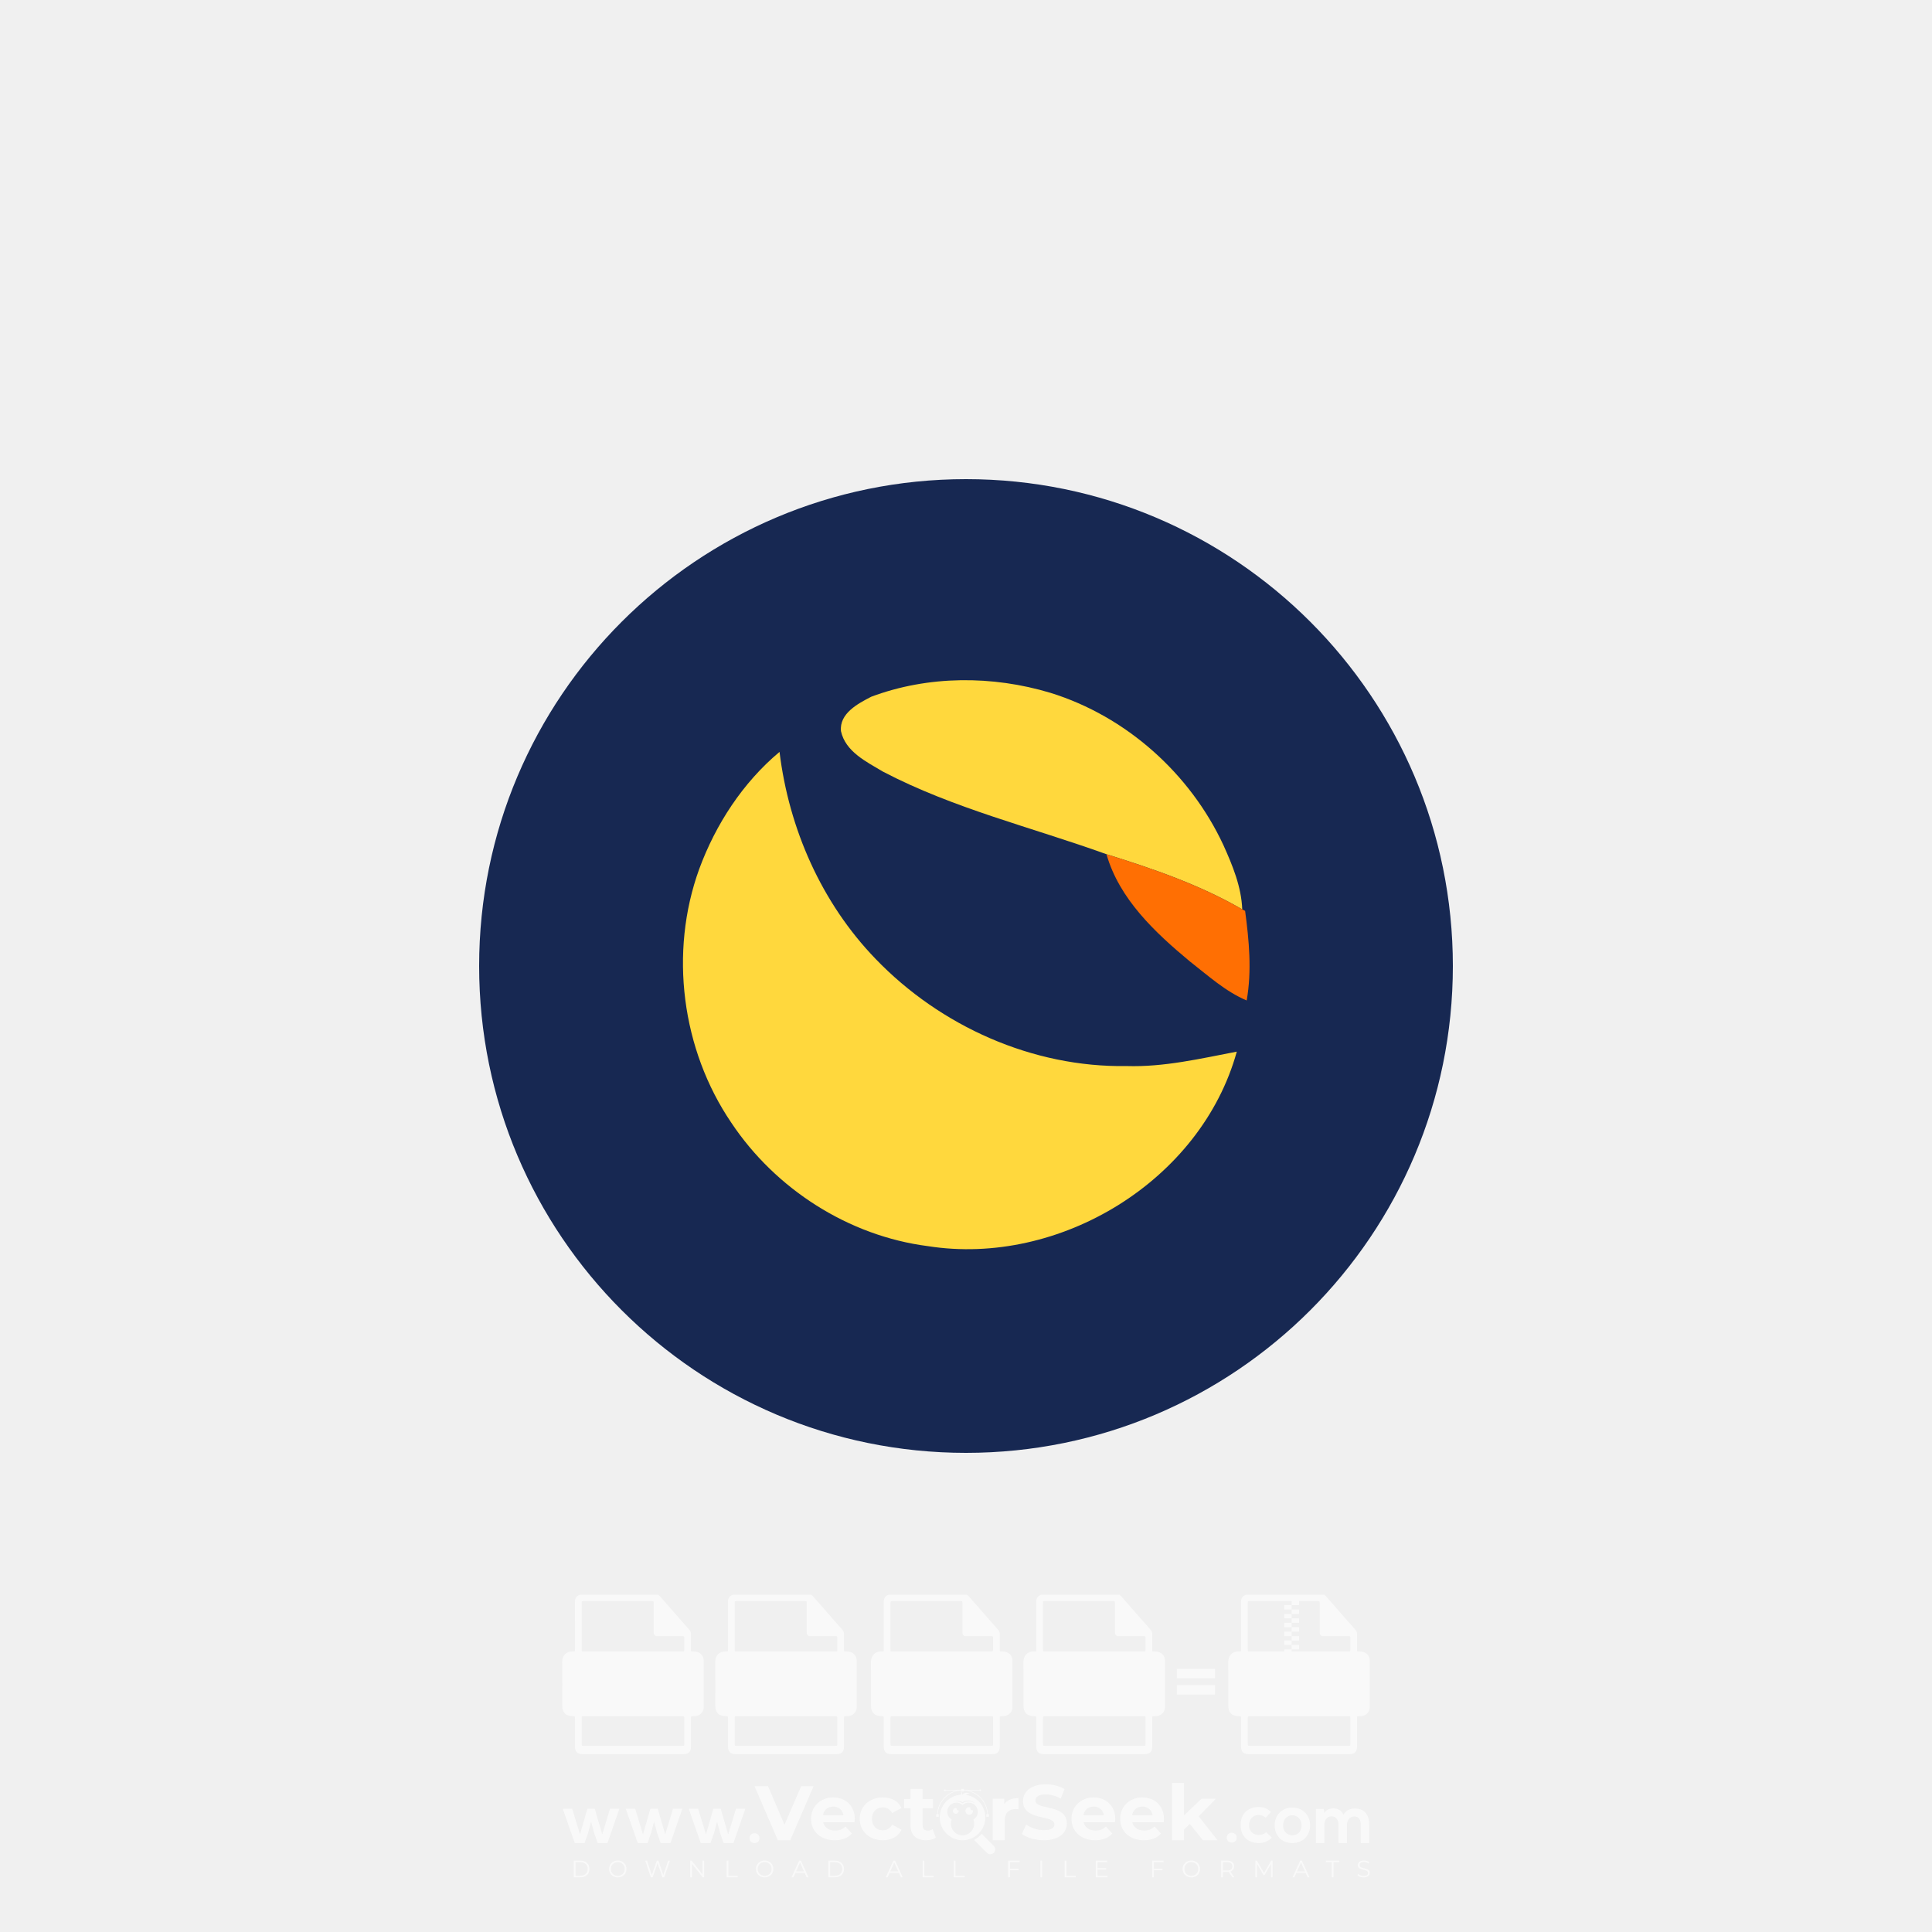
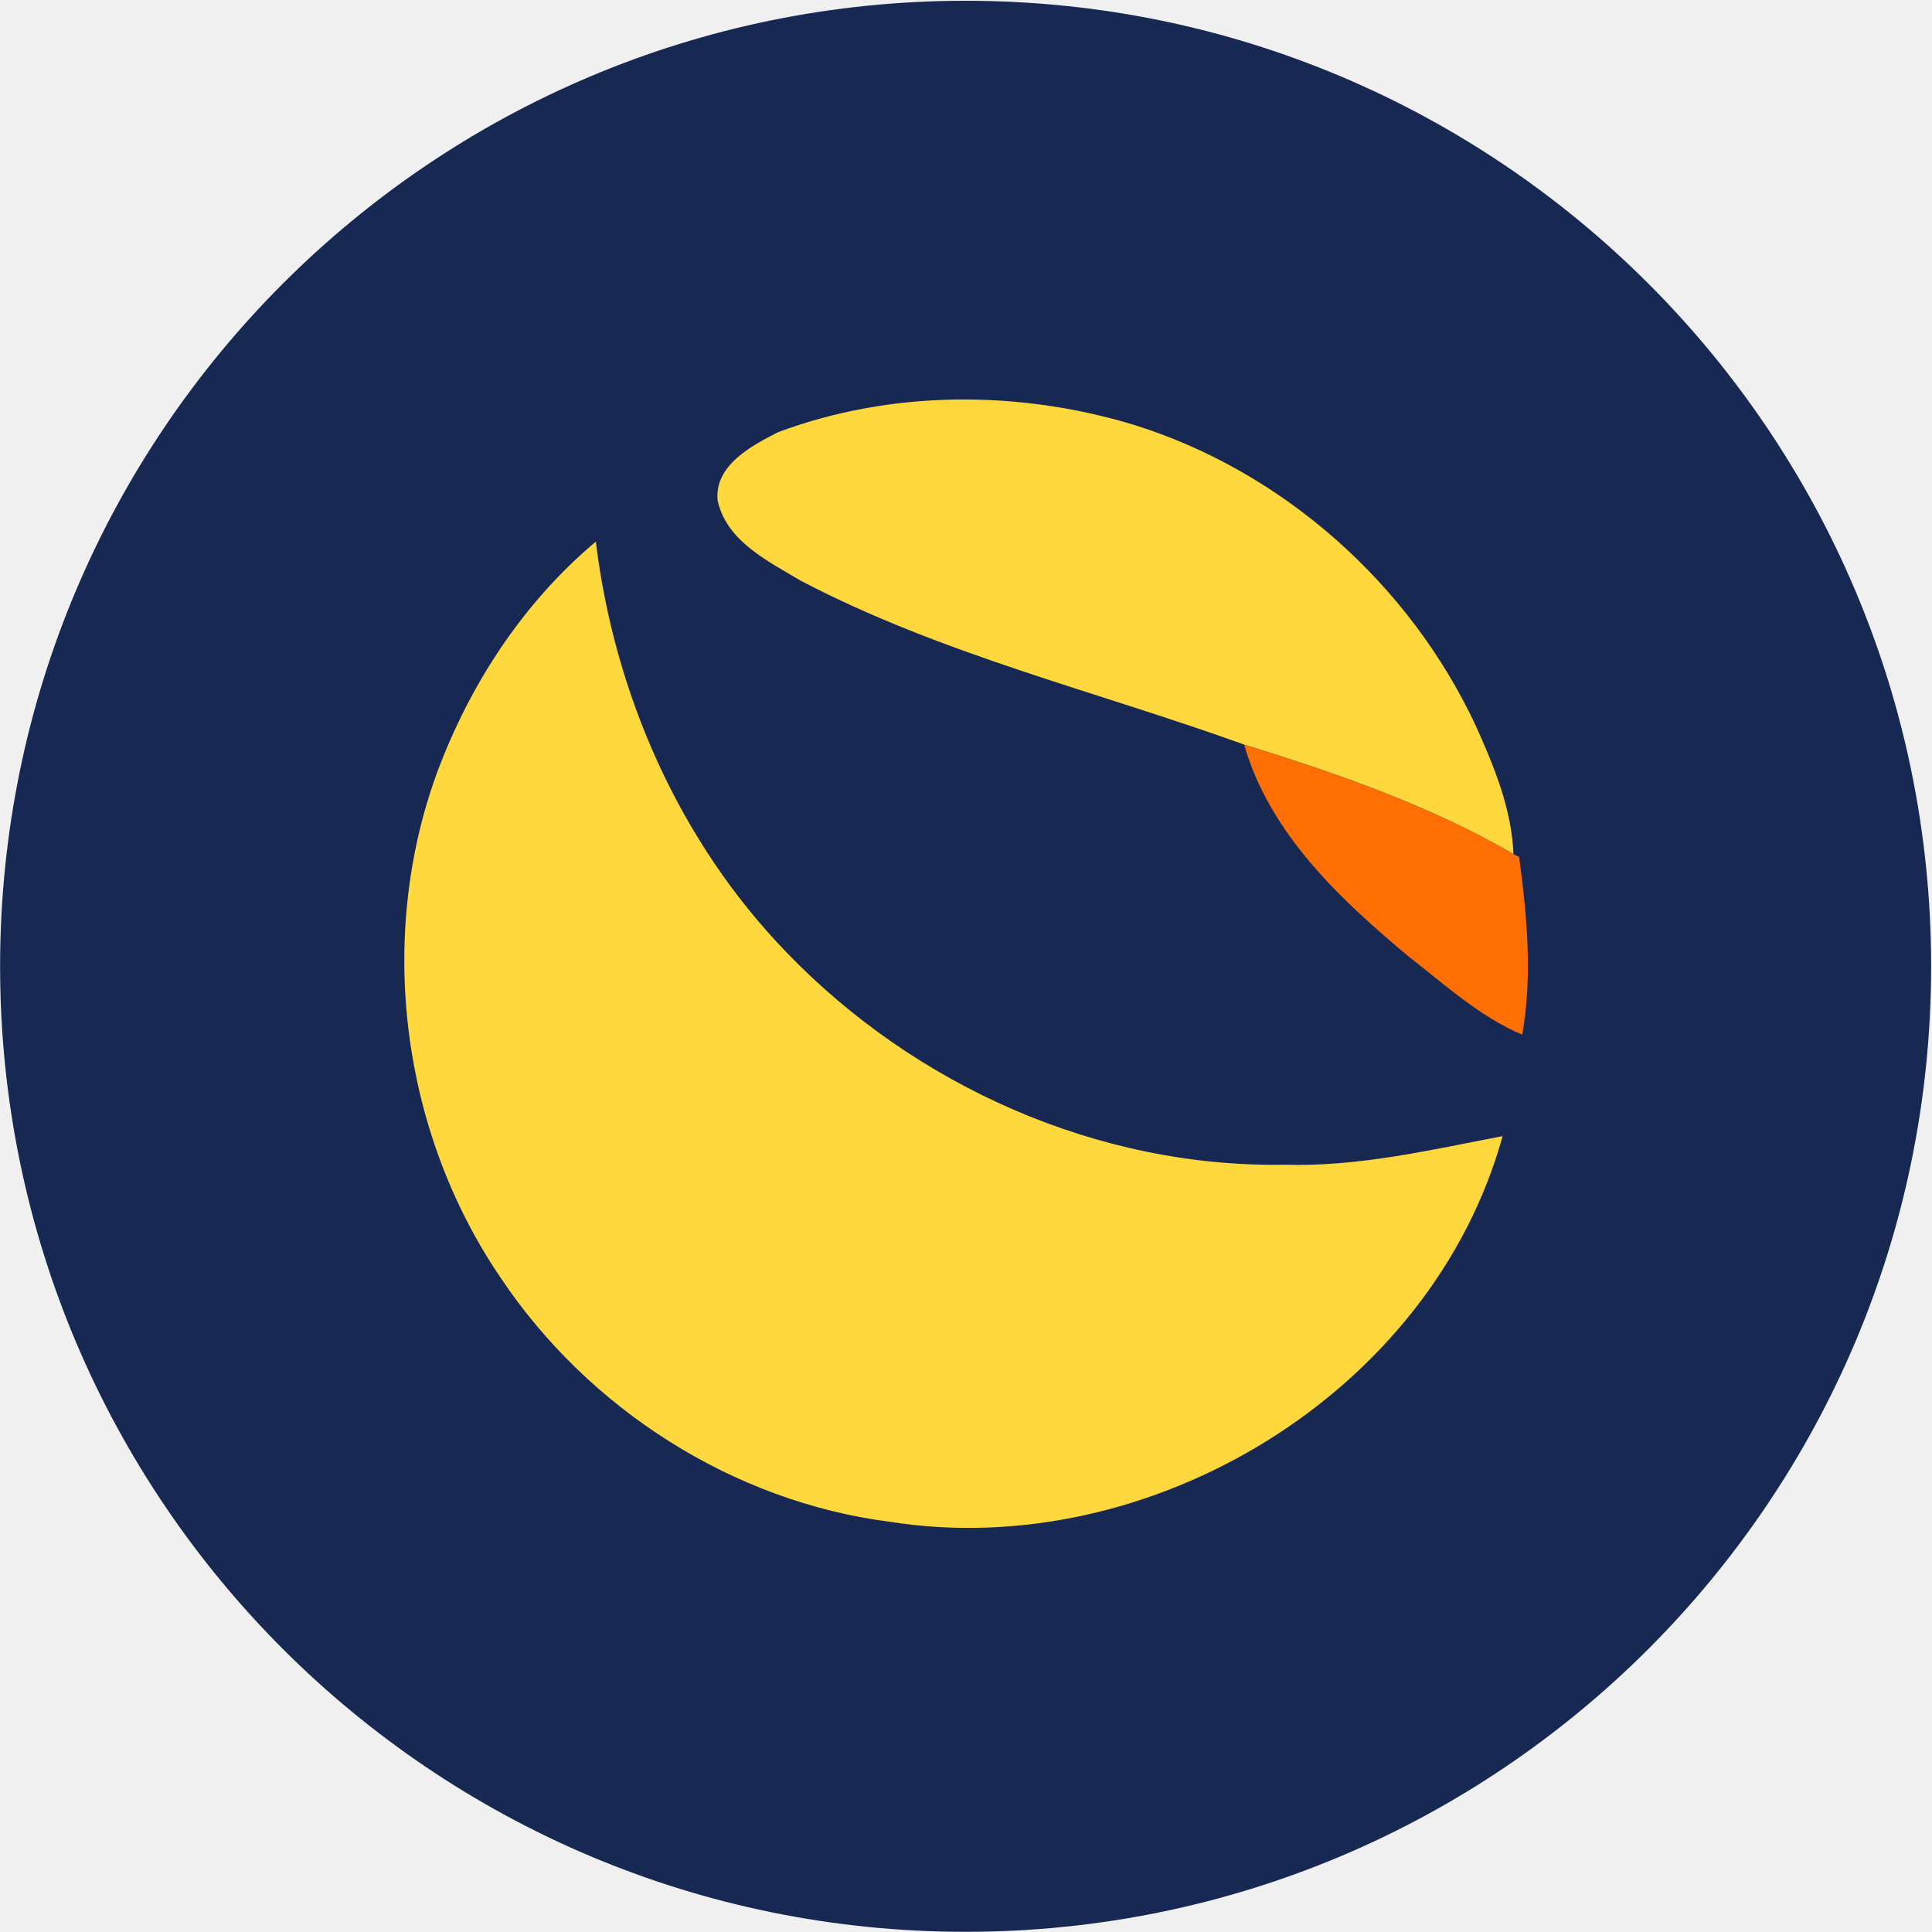
- <svg xmlns="http://www.w3.org/2000/svg" version="1.1" id="Layer_1" x="0px" y="0px" viewBox="0 0 1000 1000" style="enable-background:new 0 0 1000 1000;" xml:space="preserve">
-   <g id="watermark_1_">
-     <g>
-       <g id="watermark" style="opacity:0.61;">
-         <g>
-           <g>
-             <g>
-               <g>
-                 <polygon style="fill:#FFFFFF;" points="421.112,924.528 409.007,952.493 402.615,952.493 390.55,924.528 397.541,924.528          406.051,944.503 414.68,924.528        " />
-               </g>
-               <g>
-                 <path style="fill:#FFFFFF;" d="M442.323,943.185h-16.26c0.599,2.677,2.876,4.315,6.153,4.315         c2.277,0,3.915-0.679,5.393-2.077l3.316,3.595c-1.997,2.278-4.994,3.476-8.868,3.476c-7.431,0-12.265-4.674-12.265-11.067         c0-6.432,4.914-11.066,11.466-11.066c6.312,0,11.186,4.235,11.186,11.146C442.443,941.987,442.363,942.666,442.323,943.185          M425.983,939.55h10.587c-0.44-2.717-2.478-4.475-5.274-4.475C428.46,935.075,426.422,936.793,425.983,939.55" />
-               </g>
-               <g>
-                 <path style="fill:#FFFFFF;" d="M444.997,941.427c0-6.471,4.994-11.066,11.985-11.066c4.514,0,8.07,1.958,9.628,5.473         l-4.834,2.597c-1.159-2.038-2.877-2.956-4.834-2.956c-3.156,0-5.633,2.198-5.633,5.952c0,3.756,2.477,5.953,5.633,5.953         c1.958,0,3.675-0.879,4.834-2.956l4.834,2.637c-1.558,3.436-5.114,5.433-9.628,5.433         C449.991,952.493,444.997,947.899,444.997,941.427" />
-               </g>
-               <g>
-                 <path style="fill:#FFFFFF;" d="M484.386,951.135c-1.279,0.919-3.157,1.358-5.074,1.358c-5.073,0-8.03-2.597-8.03-7.711         v-8.829h-3.316v-4.794h3.316v-5.233h6.232v5.233h5.353v4.794h-5.353v8.749c0,1.837,0.998,2.836,2.677,2.836         c0.918,0,1.837-0.279,2.517-0.799L484.386,951.135z" />
-               </g>
-             </g>
-             <g>
-               <path style="fill:#FFFFFF;" d="M527.157,930.68v5.753c-0.519-0.04-0.918-0.08-1.398-0.08c-3.435,0-5.713,1.877-5.713,5.993        v10.147h-6.232V931h5.953v2.836C521.284,931.759,523.841,930.68,527.157,930.68" />
-             </g>
-             <g>
-               <path style="fill:#FFFFFF;" d="M528.954,949.257l2.197-4.874c2.357,1.718,5.873,2.916,9.229,2.916        c3.836,0,5.393-1.278,5.393-2.996c0-5.233-16.26-1.638-16.26-12.025c0-4.754,3.835-8.709,11.785-8.709        c3.516,0,7.112,0.839,9.708,2.477l-1.998,4.914c-2.597-1.478-5.273-2.197-7.75-2.197c-3.835,0-5.313,1.438-5.313,3.196        c0,5.154,16.259,1.598,16.259,11.865c0,4.675-3.875,8.67-11.865,8.67C535.905,952.493,531.43,951.175,528.954,949.257" />
-             </g>
-             <g>
-               <path style="fill:#FFFFFF;" d="M577.131,943.185h-16.26c0.599,2.677,2.876,4.315,6.153,4.315c2.277,0,3.915-0.679,5.393-2.077        l3.316,3.595c-1.998,2.278-4.994,3.476-8.869,3.476c-7.431,0-12.265-4.674-12.265-11.067c0-6.432,4.914-11.066,11.466-11.066        c6.312,0,11.187,4.235,11.187,11.146C577.251,941.987,577.171,942.666,577.131,943.185 M560.791,939.55h10.587        c-0.439-2.717-2.477-4.475-5.273-4.475C563.268,935.075,561.231,936.793,560.791,939.55" />
-             </g>
-             <g>
-               <path style="fill:#FFFFFF;" d="M602.337,943.185h-16.26c0.599,2.677,2.876,4.315,6.152,4.315c2.277,0,3.915-0.679,5.393-2.077        l3.316,3.595c-1.998,2.278-4.994,3.476-8.869,3.476c-7.431,0-12.265-4.674-12.265-11.067c0-6.432,4.914-11.066,11.466-11.066        c6.312,0,11.186,4.235,11.186,11.146C602.457,941.987,602.377,942.666,602.337,943.185 M585.997,939.55h10.587        c-0.439-2.717-2.477-4.475-5.273-4.475C588.474,935.075,586.437,936.793,585.997,939.55" />
-             </g>
-             <g>
-               <polygon style="fill:#FFFFFF;" points="615.838,944.064 612.841,947.02 612.841,952.493 606.61,952.493 606.61,922.85         612.841,922.85 612.841,939.629 621.95,931 629.381,931 620.432,940.108 630.18,952.493 622.63,952.493       " />
-             </g>
-             <g>
-               <path style="fill:#FFFFFF;" d="M514.371,955.416L514.371,955.416l-6.226-6.226c-0.947,1.107-2.075,2.054-3.339,2.796        c-0.201,0.15-0.406,0.296-0.616,0.433l6.589,6.589c0.992,0.992,2.601,0.992,3.592,0        C515.363,958.017,515.363,956.408,514.371,955.416" />
-             </g>
-             <g>
-               <path style="fill:#FFFFFF;" d="M499.965,929.04c0.48-0.377,1.077-0.612,1.735-0.612c0.091,0,0.181,0.005,0.27,0.013        c-0.466-0.34-1.041-0.542-1.663-0.542c-0.859,0-1.619,0.392-2.137,0.998c-0.111,0-0.218,0.013-0.328,0.016        c0.086-0.167,0.139-0.354,0.139-0.555c0-0.509-0.311-0.945-0.752-1.13c0.19,0.275,0.301,0.608,0.301,0.968        c0,0.267-0.066,0.517-0.176,0.742c-6.119,0.437-10.95,5.527-10.95,11.757c0,6.516,5.283,11.799,11.799,11.799        c6.517,0,11.8-5.283,11.8-11.799C510.004,934.777,505.644,929.892,499.965,929.04 M495.61,932.114        c0.947,0,1.837,0.244,2.611,0.674c0.813-0.532,1.785-0.842,2.828-0.842c1.547,0,2.934,0.68,3.883,1.756        c-0.948-0.826-2.186-1.328-3.541-1.328c-0.977,0-1.895,0.261-2.686,0.716c-0.172,0.1-0.34,0.208-0.499,0.326        c-0.142-0.104-0.29-0.203-0.444-0.292c-0.803-0.476-1.741-0.749-2.743-0.749c-0.653,0-1.279,0.117-1.86,0.331        C493.895,932.328,494.727,932.114,495.61,932.114 M503.858,941.785c0.25,0.664,0.394,1.38,0.394,2.131        c0,3.34-2.707,6.047-6.047,6.047c-3.339,0-6.047-2.707-6.047-6.047c0-0.751,0.143-1.467,0.394-2.131        c-1.35-0.831-2.253-2.317-2.253-4.019c0-2.607,2.114-4.72,4.72-4.72c1.23,0,2.346,0.474,3.186,1.244        c0.84-0.77,1.956-1.244,3.186-1.244c2.607,0,4.72,2.113,4.72,4.72C506.111,939.467,505.208,940.954,503.858,941.785" />
-             </g>
-             <g>
-               <path style="fill:#FFFFFF;" d="M503.627,937.351c0,1.082-0.879,1.961-1.961,1.961c-1.082,0-1.961-0.879-1.961-1.961        s0.879-1.961,1.961-1.961c0.22,0,0.428,0.037,0.625,0.102c-0.065,0.135-0.099,0.287-0.099,0.445        c0,0.595,0.482,1.076,1.077,1.076c0.11,0,0.217-0.017,0.318-0.048C503.613,937.089,503.627,937.218,503.627,937.351" />
-             </g>
-             <g>
-               <path style="fill:#FFFFFF;" d="M496.201,937.351c0,0.818-0.665,1.482-1.483,1.482c-0.818,0-1.483-0.664-1.483-1.482        s0.665-1.483,1.483-1.483c0.166,0,0.324,0.027,0.473,0.077c-0.049,0.102-0.075,0.217-0.075,0.337        c0,0.449,0.364,0.814,0.814,0.814c0.083,0,0.164-0.013,0.241-0.036C496.191,937.153,496.201,937.251,496.201,937.351" />
-             </g>
-             <g>
-               <g>
-                 <g>
-                   <rect x="484.56" y="939.024" style="fill:#FFFFFF;" width="1.34" height="1.34" />
-                 </g>
-                 <g>
-                   <rect x="510.51" y="939.024" style="fill:#FFFFFF;" width="1.34" height="1.34" />
-                 </g>
-                 <g>
-                   <path style="fill:#FFFFFF;" d="M511.332,939.572h-0.304c0-7.07-5.752-12.823-12.823-12.823          c-7.07,0-12.823,5.753-12.823,12.823h-0.305c0-3.506,1.365-6.803,3.845-9.282c2.479-2.48,5.776-3.845,9.282-3.845          c3.507,0,6.803,1.365,9.283,3.845C509.966,932.769,511.332,936.065,511.332,939.572" />
-                 </g>
-               </g>
-               <g>
-                 <rect x="497.534" y="925.927" style="fill:#FFFFFF;" width="1.34" height="1.34" />
-               </g>
-               <g>
-                 <rect x="489.006" y="926.445" style="fill:#FFFFFF;" width="18.397" height="0.304" />
-               </g>
-               <g>
-                 <path style="fill:#FFFFFF;" d="M489.494,926.658c0,0.235-0.191,0.427-0.427,0.427c-0.235,0-0.426-0.191-0.426-0.427         s0.191-0.427,0.426-0.427C489.303,926.231,489.494,926.422,489.494,926.658" />
-               </g>
-               <g>
-                 <path style="fill:#FFFFFF;" d="M507.829,926.658c0,0.235-0.191,0.427-0.427,0.427c-0.235,0-0.426-0.191-0.426-0.427         s0.191-0.427,0.426-0.427C507.639,926.231,507.829,926.422,507.829,926.658" />
-               </g>
-             </g>
-           </g>
-           <g>
-             <path style="fill:#FFFFFF;" d="M640.109,951.171c0,3.395-5.146,3.395-5.146,0C634.963,947.779,640.109,947.779,640.109,951.171       z" />
-           </g>
-           <g>
-             <g>
-               <g>
-                 <path style="fill:#FFFFFF;" d="M307.849,936.236l3.859,13.253l4.038-13.253h4.823l-6.145,17.721h-5.073l-1.822-5.216         l-1.572-5.896l-1.571,5.896l-1.822,5.216h-5.073l-6.18-17.721h4.858l4.038,13.253l3.822-13.253H307.849z" />
-               </g>
-               <g>
-                 <path style="fill:#FFFFFF;" d="M340.449,936.236l3.859,13.253l4.038-13.253h4.823l-6.145,17.721h-5.073l-1.822-5.216         l-1.571-5.896l-1.572,5.896l-1.822,5.216h-5.073l-6.18-17.721h4.858l4.038,13.253l3.822-13.253H340.449z" />
-               </g>
-               <g>
-                 <path style="fill:#FFFFFF;" d="M373.048,936.236l3.859,13.253l4.038-13.253h4.823l-6.145,17.721h-5.073l-1.822-5.216         l-1.572-5.896l-1.571,5.896l-1.822,5.216h-5.073l-6.18-17.721h4.858l4.038,13.253l3.822-13.253H373.048z" />
-               </g>
-             </g>
-             <g>
-               <path style="fill:#FFFFFF;" d="M393.123,951.412c0,3.395-5.146,3.395-5.146,0C387.977,948.02,393.123,948.02,393.123,951.412z        " />
-             </g>
-             <g>
-               <path style="fill:#FFFFFF;" d="M658.296,951.171c-2.036,2.001-4.177,2.787-6.787,2.787c-5.108,0-9.361-3.072-9.361-9.323        c0-6.251,4.253-9.326,9.361-9.326c2.502,0,4.43,0.716,6.359,2.609l-2.752,2.894c-1.036-0.931-2.321-1.393-3.534-1.393        c-2.929,0-5.073,2.144-5.073,5.216c0,3.357,2.286,5.143,5,5.143c1.393,0,2.787-0.393,3.857-1.463L658.296,951.171z" />
-             </g>
-             <g>
-               <path style="fill:#FFFFFF;" d="M678.097,944.777c0,5.073-3.465,9.181-9.181,9.181c-5.716,0-9.146-4.107-9.146-9.181        c0-5.038,3.502-9.181,9.111-9.181S678.097,939.739,678.097,944.777z M664.128,944.777c0,2.679,1.609,5.181,4.788,5.181        c3.179,0,4.788-2.502,4.788-5.181c0-2.644-1.859-5.216-4.788-5.216C665.772,939.561,664.128,942.133,664.128,944.777z" />
-             </g>
-             <g>
-               <path style="fill:#FFFFFF;" d="M692.828,953.958v-9.431c0-2.324-1.216-4.43-3.61-4.43c-2.356,0-3.75,2.106-3.75,4.43v9.431        h-4.36v-17.649h4.038l0.323,2.144c0.928-1.786,2.964-2.429,4.643-2.429c2.109,0,4.218,0.858,5.216,3.287        c1.574-2.502,3.61-3.217,5.896-3.217c5,0,7.467,3.075,7.467,8.36v9.504h-4.361v-9.504c0-2.321-0.963-4.288-3.322-4.288        c-2.356,0-3.822,2.036-3.822,4.36v9.431H692.828z" />
-             </g>
-           </g>
-         </g>
-       </g>
-       <g style="opacity:0.61;">
-         <g>
-           <g>
-             <path style="fill:#FFFFFF;" d="M708.973,859.493c-0.013-2.665-2.087-4.618-4.766-4.659c-2.011-0.031-1.81,0.261-1.815-1.887       c-0.006-2.389-0.015-4.778,0.006-7.166c0.007-0.824-0.243-1.505-0.787-2.125c-5.098-5.81-10.184-11.63-15.281-17.441       c-0.262-0.299-0.599-0.532-0.901-0.796c-13.528,0-27.055,0-40.583,0c-1.729,0.639-2.482,1.889-2.478,3.72       c0.021,8.159,0.009,16.318,0.008,24.478c0,1.21-0.007,1.281-1.197,1.201c-3.258-0.221-5.477,2.147-5.436,5.426       c0.096,7.568,0.028,15.137,0.031,22.706c0.001,3.44,1.887,5.32,5.333,5.331c1.267,0.004,1.268,0.004,1.268,1.306       c0.001,4.831-0.002,9.662,0.002,14.493c0.002,2.595,1.262,3.855,3.85,3.855c17.446,0.001,34.891,0.001,52.337,0       c2.543,0,3.822-1.268,3.824-3.799c0.005-4.912,0.001-9.823,0.003-14.735c0-1.115,0.005-1.112,1.131-1.121       c0.589-0.005,1.177,0.017,1.761-0.127c2.169-0.535,3.68-2.273,3.689-4.503C709.007,875.597,709.011,867.545,708.973,859.493z        M647.034,828.716c11.619-0.001,23.237-0.001,34.856,0c1.193,0,1.206,0.015,1.207,1.222c0.001,4.884-0.002,9.767,0.002,14.651       c0.001,1.765,0.543,2.305,2.307,2.306c4.159,0.003,8.318,0,12.477,0.003c0.997,0.001,1.044,0.046,1.046,1.052       c0.006,1.932,0.005,3.864,0,5.796c-0.003,1.038-0.051,1.085-1.098,1.085c-8.479,0.002-16.958,0.001-25.438,0.001       c-8.452,0-16.905,0-25.357,0c-1.198,0-1.202-0.003-1.202-1.221c-0.001-7.889-0.001-15.778,0-23.667       C645.835,828.724,645.844,828.716,647.034,828.716z M697.728,903.645c-8.454,0.001-16.908,0.001-25.362,0.001       c-8.427,0-16.854,0.001-25.281,0c-1.245,0-1.249-0.003-1.249-1.262c-0.001-4.348-0.003-8.696,0.001-13.043       c0.001-1.01,0.051-1.059,1.041-1.059c16.989-0.002,33.977-0.002,50.966,0c1.041,0,1.086,0.044,1.087,1.094       c0.003,4.348,0.003,8.696,0.001,13.043C698.931,903.634,698.92,903.645,697.728,903.645z" />
-           </g>
-           <g>
-             <g>
-               <rect x="668.546" y="828.478" style="fill:#FFFFFF;" width="3.825" height="2.295" />
-             </g>
-             <g>
-               <rect x="664.722" y="830.773" style="fill:#FFFFFF;" width="3.825" height="2.295" />
-             </g>
-             <g>
-               <rect x="668.546" y="833.068" style="fill:#FFFFFF;" width="3.825" height="2.295" />
-             </g>
-             <g>
-               <rect x="664.722" y="835.363" style="fill:#FFFFFF;" width="3.825" height="2.295" />
-             </g>
-             <g>
-               <rect x="668.546" y="837.658" style="fill:#FFFFFF;" width="3.825" height="2.295" />
-             </g>
-             <g>
-               <rect x="664.722" y="839.953" style="fill:#FFFFFF;" width="3.825" height="2.295" />
-             </g>
-             <g>
-               <rect x="668.546" y="842.247" style="fill:#FFFFFF;" width="3.825" height="2.295" />
-             </g>
-             <g>
-               <rect x="664.722" y="844.542" style="fill:#FFFFFF;" width="3.825" height="2.295" />
-             </g>
-             <g>
-               <rect x="668.546" y="846.837" style="fill:#FFFFFF;" width="3.825" height="2.295" />
-             </g>
-             <g>
-               <rect x="664.722" y="849.132" style="fill:#FFFFFF;" width="3.825" height="2.295" />
-             </g>
-             <g>
-               <rect x="668.546" y="851.427" style="fill:#FFFFFF;" width="3.825" height="2.295" />
-             </g>
-             <g>
-               <rect x="664.722" y="853.722" style="fill:#FFFFFF;" width="3.825" height="2.295" />
-             </g>
-           </g>
-         </g>
-         <g>
-           <path style="fill:#FFFFFF;" d="M364.231,859.493c-0.013-2.665-2.087-4.618-4.766-4.659c-2.011-0.031-1.81,0.261-1.815-1.887      c-0.006-2.389-0.015-4.778,0.006-7.166c0.007-0.824-0.243-1.505-0.787-2.125c-5.098-5.81-10.184-11.63-15.281-17.441      c-0.262-0.299-0.599-0.532-0.901-0.796c-13.528,0-27.055,0-40.583,0c-1.729,0.639-2.482,1.889-2.478,3.72      c0.021,8.159,0.009,16.318,0.008,24.478c0,1.21-0.007,1.281-1.197,1.201c-3.258-0.221-5.477,2.147-5.436,5.426      c0.096,7.568,0.028,15.137,0.031,22.706c0.001,3.44,1.887,5.32,5.333,5.331c1.267,0.004,1.268,0.004,1.268,1.306      c0.001,4.831-0.002,9.662,0.002,14.493c0.002,2.595,1.262,3.855,3.85,3.855c17.446,0.001,34.891,0.001,52.337,0      c2.543,0,3.822-1.268,3.824-3.799c0.005-4.912,0.001-9.823,0.003-14.735c0-1.115,0.004-1.112,1.131-1.121      c0.589-0.005,1.177,0.017,1.761-0.127c2.169-0.535,3.68-2.273,3.689-4.503C364.264,875.597,364.269,867.545,364.231,859.493z       M302.292,828.716c11.619-0.001,23.237-0.001,34.856,0c1.192,0,1.206,0.015,1.207,1.222c0.001,4.884-0.001,9.767,0.002,14.651      c0.001,1.765,0.543,2.305,2.307,2.306c4.159,0.003,8.318,0,12.477,0.003c0.997,0.001,1.044,0.046,1.046,1.052      c0.006,1.932,0.005,3.864,0,5.796c-0.003,1.038-0.051,1.085-1.098,1.085c-8.479,0.002-16.958,0.001-25.438,0.001      c-8.452,0-16.905,0-25.357,0c-1.198,0-1.202-0.003-1.202-1.221c-0.001-7.889-0.001-15.778,0-23.667      C301.093,828.724,301.102,828.716,302.292,828.716z M352.985,903.645c-8.454,0.001-16.908,0.001-25.362,0.001      c-8.427,0-16.854,0.001-25.281,0c-1.245,0-1.249-0.003-1.249-1.262c-0.001-4.348-0.003-8.696,0.001-13.043      c0.001-1.01,0.051-1.059,1.041-1.059c16.989-0.002,33.977-0.002,50.966,0c1.041,0,1.086,0.044,1.087,1.094      c0.003,4.348,0.003,8.696,0.001,13.043C354.188,903.634,354.177,903.645,352.985,903.645z" />
-         </g>
-         <g>
-           <path style="fill:#FFFFFF;" d="M303.581,879.891v-17.193h6.051c0.816,0,1.581,0.132,2.293,0.396      c0.712,0.264,1.333,0.636,1.861,1.117c0.527,0.48,0.944,1.053,1.248,1.717c0.304,0.665,0.456,1.397,0.456,2.198      c0,0.816-0.152,1.557-0.456,2.221s-0.721,1.236-1.248,1.717c-0.529,0.48-1.149,0.852-1.861,1.117      c-0.713,0.264-1.477,0.396-2.293,0.396h-2.809v6.315H303.581z M309.68,870.503c0.848,0,1.489-0.241,1.921-0.721      c0.432-0.48,0.648-1.032,0.648-1.656c0-0.304-0.052-0.601-0.156-0.889c-0.105-0.288-0.264-0.54-0.48-0.756      c-0.216-0.217-0.484-0.388-0.805-0.516c-0.32-0.129-0.696-0.193-1.128-0.193h-2.857v4.731H309.68z" />
-           <path style="fill:#FFFFFF;" d="M317.796,862.699h3.77l6.916,11.526h0.191l-0.191-3.314v-8.212h3.217v17.193h-3.409l-7.3-12.174      h-0.191l0.191,3.314v8.86h-3.193V862.699z" />
-           <path style="fill:#FFFFFF;" d="M343.08,870.454h8.429c0.048,0.193,0.087,0.425,0.12,0.697c0.031,0.272,0.048,0.544,0.048,0.816      c0,1.104-0.167,2.145-0.504,3.121c-0.336,0.977-0.865,1.849-1.585,2.618c-0.768,0.817-1.69,1.449-2.761,1.897      c-1.073,0.448-2.298,0.672-3.674,0.672c-1.249,0-2.426-0.224-3.53-0.672c-1.104-0.447-2.065-1.072-2.881-1.873      c-0.816-0.8-1.465-1.749-1.945-2.845c-0.48-1.097-0.72-2.293-0.72-3.59c0-1.296,0.24-2.493,0.72-3.589s1.129-2.045,1.945-2.845      c0.816-0.8,1.777-1.425,2.881-1.873c1.104-0.448,2.281-0.672,3.53-0.672c1.392,0,2.637,0.24,3.734,0.72      c1.097,0.48,2.036,1.144,2.821,1.993l-2.232,2.185c-0.562-0.592-1.185-1.044-1.874-1.357s-1.513-0.468-2.473-0.468      c-0.786,0-1.53,0.14-2.234,0.421c-0.705,0.28-1.321,0.676-1.85,1.188c-0.527,0.512-0.949,1.133-1.259,1.861      c-0.312,0.728-0.469,1.541-0.469,2.437c0,0.897,0.157,1.709,0.469,2.438c0.311,0.728,0.735,1.349,1.271,1.861      c0.536,0.512,1.156,0.909,1.862,1.188c0.704,0.281,1.457,0.421,2.258,0.421c0.911,0,1.684-0.132,2.317-0.396      c0.632-0.264,1.171-0.604,1.62-1.021c0.321-0.288,0.598-0.652,0.829-1.092s0.412-0.932,0.541-1.477h-5.404V870.454z" />
-         </g>
-         <g>
-           <path style="fill:#FFFFFF;" d="M443.437,859.493c-0.013-2.665-2.087-4.618-4.766-4.659c-2.011-0.031-1.81,0.261-1.815-1.887      c-0.006-2.389-0.015-4.778,0.006-7.166c0.007-0.824-0.243-1.505-0.787-2.125c-5.098-5.81-10.184-11.63-15.281-17.441      c-0.262-0.299-0.599-0.532-0.901-0.796c-13.528,0-27.055,0-40.583,0c-1.729,0.639-2.482,1.889-2.478,3.72      c0.021,8.159,0.009,16.318,0.008,24.478c0,1.21-0.007,1.281-1.197,1.201c-3.258-0.221-5.477,2.147-5.436,5.426      c0.096,7.568,0.028,15.137,0.031,22.706c0.001,3.44,1.887,5.32,5.333,5.331c1.267,0.004,1.268,0.004,1.268,1.306      c0.001,4.831-0.002,9.662,0.002,14.493c0.002,2.595,1.262,3.855,3.85,3.855c17.446,0.001,34.891,0.001,52.337,0      c2.543,0,3.822-1.268,3.824-3.799c0.005-4.912,0.001-9.823,0.003-14.735c0-1.115,0.004-1.112,1.131-1.121      c0.589-0.005,1.177,0.017,1.761-0.127c2.169-0.535,3.68-2.273,3.689-4.503C443.47,875.597,443.475,867.545,443.437,859.493z       M381.498,828.716c11.619-0.001,23.237-0.001,34.856,0c1.192,0,1.206,0.015,1.207,1.222c0.001,4.884-0.001,9.767,0.002,14.651      c0.001,1.765,0.543,2.305,2.307,2.306c4.159,0.003,8.318,0,12.477,0.003c0.997,0.001,1.044,0.046,1.046,1.052      c0.006,1.932,0.005,3.864,0,5.796c-0.003,1.038-0.051,1.085-1.098,1.085c-8.479,0.002-16.958,0.001-25.438,0.001      c-8.452,0-16.905,0-25.357,0c-1.198,0-1.202-0.003-1.202-1.221c-0.001-7.889-0.001-15.778,0-23.667      C380.299,828.724,380.308,828.716,381.498,828.716z M432.192,903.645c-8.454,0.001-16.908,0.001-25.362,0.001      c-8.427,0-16.854,0.001-25.281,0c-1.245,0-1.249-0.003-1.249-1.262c-0.001-4.348-0.002-8.696,0.001-13.043      c0.001-1.01,0.051-1.059,1.041-1.059c16.989-0.002,33.977-0.002,50.966,0c1.041,0,1.086,0.044,1.087,1.094      c0.003,4.348,0.003,8.696,0.001,13.043C433.394,903.634,433.384,903.645,432.192,903.645z" />
-         </g>
-         <g>
-           <path style="fill:#FFFFFF;" d="M402.272,862.699h3.698l6.46,17.193h-3.578l-1.416-4.106h-6.628l-1.417,4.106h-3.578      L402.272,862.699z M406.379,872.808l-1.537-4.298l-0.625-2.089h-0.192l-0.625,2.089l-1.537,4.298H406.379z" />
-           <path style="fill:#FFFFFF;" d="M415.815,866.541c-0.273,0-0.533-0.052-0.781-0.156c-0.248-0.104-0.465-0.248-0.648-0.432      c-0.184-0.184-0.328-0.396-0.432-0.636c-0.105-0.241-0.156-0.504-0.156-0.793s0.052-0.552,0.156-0.793      c0.104-0.24,0.248-0.452,0.432-0.636c0.184-0.184,0.4-0.328,0.648-0.432c0.248-0.104,0.508-0.156,0.781-0.156      c0.56,0,1.041,0.196,1.441,0.588c0.4,0.393,0.601,0.869,0.601,1.429c0,0.56-0.201,1.037-0.601,1.428      C416.856,866.345,416.375,866.541,415.815,866.541z M414.255,879.891v-11.766h3.145v11.766H414.255z" />
-         </g>
-         <g>
-           <path style="fill:#FFFFFF;" d="M524.043,859.493c-0.013-2.665-2.087-4.618-4.766-4.659c-2.011-0.031-1.81,0.261-1.815-1.887      c-0.006-2.389-0.015-4.778,0.006-7.166c0.007-0.824-0.243-1.505-0.787-2.125c-5.098-5.81-10.184-11.63-15.281-17.441      c-0.262-0.299-0.599-0.532-0.901-0.796c-13.528,0-27.055,0-40.583,0c-1.729,0.639-2.482,1.889-2.478,3.72      c0.021,8.159,0.009,16.318,0.008,24.478c0,1.21-0.007,1.281-1.197,1.201c-3.258-0.221-5.477,2.147-5.436,5.426      c0.096,7.568,0.028,15.137,0.031,22.706c0.001,3.44,1.887,5.32,5.333,5.331c1.267,0.004,1.268,0.004,1.268,1.306      c0.001,4.831-0.002,9.662,0.002,14.493c0.002,2.595,1.262,3.855,3.85,3.855c17.446,0.001,34.891,0.001,52.337,0      c2.543,0,3.822-1.268,3.824-3.799c0.005-4.912,0.001-9.823,0.003-14.735c0-1.115,0.004-1.112,1.131-1.121      c0.589-0.005,1.177,0.017,1.761-0.127c2.169-0.535,3.68-2.273,3.689-4.503C524.076,875.597,524.081,867.545,524.043,859.493z       M462.104,828.716c11.619-0.001,23.237-0.001,34.856,0c1.192,0,1.206,0.015,1.207,1.222c0.001,4.884-0.001,9.767,0.002,14.651      c0.001,1.765,0.543,2.305,2.307,2.306c4.159,0.003,8.318,0,12.477,0.003c0.997,0.001,1.044,0.046,1.046,1.052      c0.006,1.932,0.005,3.864,0,5.796c-0.003,1.038-0.051,1.085-1.098,1.085c-8.479,0.002-16.958,0.001-25.438,0.001      c-8.452,0-16.905,0-25.357,0c-1.198,0-1.202-0.003-1.202-1.221c-0.001-7.889-0.001-15.778,0-23.667      C460.905,828.724,460.914,828.716,462.104,828.716z M512.798,903.645c-8.454,0.001-16.908,0.001-25.362,0.001      c-8.427,0-16.854,0.001-25.281,0c-1.245,0-1.249-0.003-1.249-1.262c-0.001-4.348-0.002-8.696,0.001-13.043      c0.001-1.01,0.051-1.059,1.041-1.059c16.989-0.002,33.977-0.002,50.966,0c1.041,0,1.086,0.044,1.087,1.094      c0.003,4.348,0.003,8.696,0.001,13.043C514,903.634,513.989,903.645,512.798,903.645z" />
-         </g>
-         <g>
-           <path style="fill:#FFFFFF;" d="M470.308,880.275c-0.737,0-1.441-0.104-2.113-0.312c-0.672-0.208-1.289-0.52-1.849-0.936      c-0.56-0.416-1.048-0.925-1.464-1.525c-0.417-0.601-0.745-1.301-0.985-2.101l3.049-1.2c0.224,0.864,0.616,1.581,1.177,2.149      s1.297,0.852,2.209,0.852c0.336,0,0.66-0.044,0.973-0.132c0.312-0.087,0.592-0.216,0.84-0.384      c0.248-0.168,0.444-0.38,0.589-0.636c0.144-0.256,0.216-0.552,0.216-0.888c0-0.32-0.056-0.608-0.168-0.865      c-0.112-0.255-0.3-0.495-0.564-0.72c-0.264-0.224-0.609-0.44-1.033-0.648c-0.424-0.208-0.948-0.424-1.572-0.648l-1.056-0.384      c-0.465-0.16-0.933-0.376-1.405-0.648c-0.472-0.272-0.9-0.6-1.284-0.985c-0.385-0.384-0.701-0.836-0.949-1.357      c-0.249-0.52-0.372-1.108-0.372-1.765c0-0.672,0.132-1.301,0.396-1.885c0.264-0.584,0.64-1.096,1.129-1.537      c0.488-0.44,1.072-0.784,1.753-1.032c0.681-0.248,1.437-0.372,2.269-0.372c0.864,0,1.612,0.116,2.245,0.348      c0.633,0.232,1.168,0.528,1.609,0.888c0.44,0.36,0.796,0.757,1.068,1.188c0.272,0.433,0.472,0.84,0.601,1.225l-2.857,1.2      c-0.161-0.48-0.453-0.913-0.876-1.297c-0.425-0.384-1.005-0.576-1.741-0.576c-0.704,0-1.289,0.164-1.753,0.492      c-0.465,0.329-0.697,0.757-0.697,1.285c0,0.512,0.224,0.949,0.672,1.309c0.448,0.36,1.161,0.708,2.137,1.044l1.081,0.36      c0.688,0.241,1.316,0.517,1.885,0.828c0.568,0.312,1.056,0.684,1.465,1.117c0.408,0.433,0.72,0.925,0.936,1.477      c0.217,0.552,0.324,1.189,0.324,1.909c0,0.897-0.18,1.669-0.54,2.317c-0.36,0.648-0.82,1.181-1.38,1.597      c-0.561,0.416-1.193,0.728-1.897,0.936C471.668,880.172,470.98,880.275,470.308,880.275z" />
-           <path style="fill:#FFFFFF;" d="M477.175,862.699h3.506l3.554,10.349l0.625,2.209h0.192l0.672-2.209l3.698-10.349h3.506      l-6.268,17.193h-3.409L477.175,862.699z" />
-           <path style="fill:#FFFFFF;" d="M502.388,870.454h8.428c0.048,0.193,0.088,0.425,0.12,0.697c0.033,0.272,0.049,0.544,0.049,0.816      c0,1.104-0.169,2.145-0.505,3.121c-0.336,0.977-0.864,1.849-1.585,2.618c-0.768,0.817-1.688,1.449-2.761,1.897      c-1.073,0.448-2.298,0.672-3.674,0.672c-1.249,0-2.425-0.224-3.529-0.672c-1.105-0.447-2.066-1.072-2.882-1.873      c-0.816-0.8-1.465-1.749-1.945-2.845c-0.48-1.097-0.72-2.293-0.72-3.59c0-1.296,0.241-2.493,0.72-3.589      c0.48-1.097,1.129-2.045,1.945-2.845c0.816-0.8,1.777-1.425,2.882-1.873c1.104-0.448,2.28-0.672,3.529-0.672      c1.392,0,2.637,0.24,3.734,0.72c1.097,0.48,2.038,1.144,2.822,1.993l-2.234,2.185c-0.56-0.592-1.185-1.044-1.874-1.357      c-0.687-0.312-1.512-0.468-2.473-0.468c-0.784,0-1.528,0.14-2.234,0.421c-0.704,0.28-1.321,0.676-1.848,1.188      c-0.528,0.512-0.949,1.133-1.261,1.861c-0.312,0.728-0.468,1.541-0.468,2.437c0,0.897,0.156,1.709,0.468,2.438      c0.312,0.728,0.737,1.349,1.273,1.861c0.536,0.512,1.156,0.909,1.86,1.188c0.705,0.281,1.457,0.421,2.258,0.421      c0.913,0,1.685-0.132,2.317-0.396c0.632-0.264,1.173-0.604,1.621-1.021c0.32-0.288,0.596-0.652,0.828-1.092      c0.233-0.44,0.412-0.932,0.541-1.477h-5.402V870.454z" />
-         </g>
-         <g>
-           <path style="fill:#FFFFFF;" d="M602.976,859.493c-0.013-2.665-2.087-4.618-4.766-4.659c-2.011-0.031-1.81,0.261-1.815-1.887      c-0.006-2.389-0.015-4.778,0.006-7.166c0.007-0.824-0.243-1.505-0.787-2.125c-5.098-5.81-10.184-11.63-15.281-17.441      c-0.262-0.299-0.599-0.532-0.901-0.796c-13.528,0-27.055,0-40.583,0c-1.729,0.639-2.482,1.889-2.478,3.72      c0.021,8.159,0.009,16.318,0.008,24.478c0,1.21-0.007,1.281-1.197,1.201c-3.258-0.221-5.477,2.147-5.436,5.426      c0.096,7.568,0.028,15.137,0.031,22.706c0.001,3.44,1.887,5.32,5.333,5.331c1.267,0.004,1.268,0.004,1.268,1.306      c0.001,4.831-0.002,9.662,0.002,14.493c0.002,2.595,1.262,3.855,3.85,3.855c17.446,0.001,34.891,0.001,52.337,0      c2.543,0,3.822-1.268,3.824-3.799c0.005-4.912,0.001-9.823,0.003-14.735c0-1.115,0.005-1.112,1.131-1.121      c0.589-0.005,1.178,0.017,1.761-0.127c2.169-0.535,3.68-2.273,3.689-4.503C603.01,875.597,603.015,867.545,602.976,859.493z       M541.037,828.716c11.619-0.001,23.237-0.001,34.856,0c1.193,0,1.206,0.015,1.207,1.222c0.001,4.884-0.002,9.767,0.002,14.651      c0.001,1.765,0.543,2.305,2.307,2.306c4.159,0.003,8.318,0,12.477,0.003c0.997,0.001,1.044,0.046,1.046,1.052      c0.006,1.932,0.005,3.864,0,5.796c-0.003,1.038-0.051,1.085-1.098,1.085c-8.479,0.002-16.958,0.001-25.438,0.001      c-8.452,0-16.905,0-25.357,0c-1.198,0-1.202-0.003-1.202-1.221c-0.001-7.889-0.001-15.778,0-23.667      C539.838,828.724,539.847,828.716,541.037,828.716z M591.731,903.645c-8.454,0.001-16.908,0.001-25.362,0.001      c-8.427,0-16.854,0.001-25.281,0c-1.245,0-1.249-0.003-1.249-1.262c-0.001-4.348-0.003-8.696,0.001-13.043      c0.001-1.01,0.051-1.059,1.041-1.059c16.989-0.002,33.977-0.002,50.966,0c1.041,0,1.086,0.044,1.087,1.094      c0.003,4.348,0.003,8.696,0.001,13.043C592.934,903.634,592.923,903.645,591.731,903.645z" />
-         </g>
-         <g>
-           <path style="fill:#FFFFFF;" d="M549.998,865.772v3.986h6.891v3.074h-6.891v3.986h7.659v3.073h-10.901v-17.193h10.901v3.073      H549.998z" />
-           <path style="fill:#FFFFFF;" d="M560.635,879.891v-17.193h6.051c0.816,0,1.581,0.132,2.293,0.396      c0.712,0.264,1.333,0.636,1.861,1.117c0.528,0.48,0.944,1.053,1.249,1.717c0.304,0.665,0.456,1.397,0.456,2.198      c0,0.816-0.152,1.557-0.456,2.221c-0.305,0.664-0.721,1.236-1.249,1.717c-0.528,0.48-1.149,0.852-1.861,1.117      c-0.713,0.264-1.477,0.396-2.293,0.396h-2.809v6.315H560.635z M566.735,870.503c0.848,0,1.489-0.241,1.921-0.721      c0.432-0.48,0.648-1.032,0.648-1.656c0-0.304-0.052-0.601-0.156-0.889c-0.105-0.288-0.264-0.54-0.48-0.756      c-0.216-0.217-0.484-0.388-0.805-0.516c-0.32-0.129-0.696-0.193-1.128-0.193h-2.857v4.731H566.735z" />
-           <path style="fill:#FFFFFF;" d="M580.109,880.275c-0.737,0-1.441-0.104-2.113-0.312c-0.672-0.208-1.289-0.52-1.849-0.936      c-0.56-0.416-1.049-0.925-1.465-1.525c-0.416-0.601-0.744-1.301-0.985-2.101l3.049-1.2c0.224,0.864,0.616,1.581,1.177,2.149      c0.56,0.568,1.296,0.852,2.209,0.852c0.336,0,0.66-0.044,0.973-0.132c0.312-0.087,0.592-0.216,0.84-0.384      c0.248-0.168,0.444-0.38,0.588-0.636c0.144-0.256,0.217-0.552,0.217-0.888c0-0.32-0.057-0.608-0.168-0.865      c-0.112-0.255-0.3-0.495-0.565-0.72c-0.264-0.224-0.608-0.44-1.032-0.648c-0.424-0.208-0.949-0.424-1.573-0.648l-1.056-0.384      c-0.465-0.16-0.932-0.376-1.404-0.648c-0.473-0.272-0.901-0.6-1.285-0.985c-0.384-0.384-0.701-0.836-0.949-1.357      c-0.248-0.52-0.372-1.108-0.372-1.765c0-0.672,0.132-1.301,0.396-1.885c0.264-0.584,0.64-1.096,1.129-1.537      c0.489-0.44,1.073-0.784,1.753-1.032c0.68-0.248,1.437-0.372,2.269-0.372c0.865,0,1.613,0.116,2.246,0.348      c0.632,0.232,1.168,0.528,1.609,0.888c0.44,0.36,0.796,0.757,1.068,1.188c0.272,0.433,0.472,0.84,0.601,1.225l-2.857,1.2      c-0.161-0.48-0.453-0.913-0.877-1.297s-1.005-0.576-1.741-0.576c-0.705,0-1.289,0.164-1.753,0.492      c-0.465,0.329-0.696,0.757-0.696,1.285c0,0.512,0.224,0.949,0.672,1.309c0.448,0.36,1.16,0.708,2.137,1.044l1.08,0.36      c0.689,0.241,1.317,0.517,1.885,0.828c0.568,0.312,1.056,0.684,1.465,1.117c0.408,0.433,0.72,0.925,0.936,1.477      c0.216,0.552,0.324,1.189,0.324,1.909c0,0.897-0.18,1.669-0.54,2.317c-0.36,0.648-0.821,1.181-1.38,1.597      c-0.561,0.416-1.193,0.728-1.897,0.936C581.47,880.172,580.782,880.275,580.109,880.275z" />
-         </g>
-         <g>
-           <path style="fill:#FFFFFF;" d="M655.431,876.625l8.716-10.854h-8.332v-3.073h12.103v3.266l-8.621,10.854h8.716v3.073h-12.582      V876.625z" />
-           <path style="fill:#FFFFFF;" d="M670.702,862.699h3.242v17.193h-3.242V862.699z" />
-           <path style="fill:#FFFFFF;" d="M677.402,879.891v-17.193h6.051c0.817,0,1.581,0.132,2.293,0.396      c0.712,0.264,1.333,0.636,1.861,1.117s0.944,1.053,1.249,1.717c0.304,0.665,0.456,1.397,0.456,2.198      c0,0.816-0.152,1.557-0.456,2.221c-0.305,0.664-0.721,1.236-1.249,1.717s-1.149,0.852-1.861,1.117      c-0.713,0.264-1.477,0.396-2.293,0.396h-2.809v6.315H677.402z M683.501,870.503c0.848,0,1.489-0.241,1.921-0.721      c0.433-0.48,0.648-1.032,0.648-1.656c0-0.304-0.052-0.601-0.156-0.889c-0.105-0.288-0.264-0.54-0.48-0.756      c-0.216-0.217-0.484-0.388-0.805-0.516c-0.32-0.129-0.696-0.193-1.128-0.193h-2.857v4.731H683.501z" />
-         </g>
-       </g>
-       <g style="opacity:0.61;">
-         <path style="fill:#FFFFFF;" d="M609.144,863.785h19.739v4.881h-19.739V863.785z M609.144,872.201h19.739v4.884h-19.739V872.201z" />
-       </g>
-     </g>
-     <g style="opacity:0.61;">
-       <path style="fill:#FFFFFF;" d="M297,963.076h3.498c2.75,0,4.603,1.768,4.603,4.297s-1.854,4.296-4.603,4.296H297V963.076z     M300.449,970.883c2.283,0,3.756-1.448,3.756-3.51s-1.473-3.511-3.756-3.511h-2.541v7.021H300.449z" />
-       <path style="fill:#FFFFFF;" d="M315.251,967.373c0-2.504,1.915-4.37,4.517-4.37c2.577,0,4.505,1.853,4.505,4.37    c0,2.516-1.927,4.369-4.505,4.369C317.166,971.742,315.251,969.877,315.251,967.373z M323.365,967.373    c0-2.05-1.534-3.56-3.596-3.56c-2.075,0-3.621,1.51-3.621,3.56c0,2.049,1.546,3.559,3.621,3.559    C321.831,970.932,323.365,969.422,323.365,967.373z" />
-       <path style="fill:#FFFFFF;" d="M346.724,963.076l-2.897,8.593h-0.957l-2.516-7.328l-2.529,7.328h-0.945l-2.897-8.593h0.933    l2.479,7.389l2.566-7.389h0.847l2.529,7.426l2.516-7.426H346.724z" />
-       <path style="fill:#FFFFFF;" d="M364.435,963.076v8.593h-0.749l-5.524-6.972v6.972h-0.908v-8.593h0.749l5.536,6.973v-6.973H364.435    z" />
-       <path style="fill:#FFFFFF;" d="M376.108,963.076h0.908v7.807h4.812v0.786h-5.72V963.076z" />
-       <path style="fill:#FFFFFF;" d="M391.279,967.373c0-2.504,1.915-4.37,4.517-4.37c2.577,0,4.505,1.853,4.505,4.37    c0,2.516-1.927,4.369-4.505,4.369C393.194,971.742,391.279,969.877,391.279,967.373z M399.392,967.373    c0-2.05-1.534-3.56-3.596-3.56c-2.075,0-3.621,1.51-3.621,3.56c0,2.049,1.546,3.559,3.621,3.559    C397.858,970.932,399.392,969.422,399.392,967.373z" />
-       <path style="fill:#FFFFFF;" d="M416.478,969.374h-4.787l-1.031,2.295h-0.945l3.928-8.593h0.896l3.928,8.593h-0.957    L416.478,969.374z M416.147,968.637l-2.062-4.615l-2.062,4.615H416.147z" />
-       <path style="fill:#FFFFFF;" d="M428.765,963.076h3.498c2.75,0,4.603,1.768,4.603,4.297s-1.854,4.296-4.603,4.296h-3.498V963.076z     M432.214,970.883c2.283,0,3.756-1.448,3.756-3.51s-1.473-3.511-3.756-3.511h-2.541v7.021H432.214z" />
-       <path style="fill:#FFFFFF;" d="M465.256,969.374h-4.787l-1.031,2.295h-0.945l3.928-8.593h0.896l3.928,8.593h-0.957    L465.256,969.374z M464.925,968.637l-2.062-4.615l-2.062,4.615H464.925z" />
-       <path style="fill:#FFFFFF;" d="M477.543,963.076h0.908v7.807h4.812v0.786h-5.72V963.076z" />
-       <path style="fill:#FFFFFF;" d="M493.647,963.076h0.908v7.807h4.812v0.786h-5.72V963.076z" />
-       <path style="fill:#FFFFFF;" d="M522.749,963.862v3.376h4.443v0.786h-4.443v3.646h-0.909v-8.593h5.891v0.786H522.749z" />
-       <path style="fill:#FFFFFF;" d="M538.485,963.076h0.909v8.593h-0.909V963.076z" />
-       <path style="fill:#FFFFFF;" d="M551.067,963.076h0.909v7.807h4.811v0.786h-5.72V963.076z" />
-       <path style="fill:#FFFFFF;" d="M573.246,970.883v0.786h-6.076v-8.593h5.891v0.786h-4.983v3.056h4.443v0.774h-4.443v3.191H573.246z    " />
-       <path style="fill:#FFFFFF;" d="M597.255,963.862v3.376h4.443v0.786h-4.443v3.646h-0.909v-8.593h5.891v0.786H597.255z" />
-       <path style="fill:#FFFFFF;" d="M612.119,967.373c0-2.504,1.915-4.37,4.517-4.37c2.577,0,4.505,1.853,4.505,4.37    c0,2.516-1.927,4.369-4.505,4.369C614.034,971.742,612.119,969.877,612.119,967.373z M620.232,967.373    c0-2.05-1.534-3.56-3.596-3.56c-2.075,0-3.622,1.51-3.622,3.56c0,2.049,1.547,3.559,3.622,3.559    C618.698,970.932,620.232,969.422,620.232,967.373z" />
-       <path style="fill:#FFFFFF;" d="M637.919,971.669l-1.963-2.762c-0.222,0.024-0.442,0.037-0.688,0.037h-2.307v2.725h-0.909v-8.593    h3.216c2.185,0,3.511,1.105,3.511,2.946c0,1.351-0.712,2.295-1.964,2.7l2.099,2.946H637.919z M637.871,966.022    c0-1.375-0.909-2.161-2.627-2.161h-2.283v4.309h2.283C636.962,968.17,637.871,967.373,637.871,966.022z" />
-       <path style="fill:#FFFFFF;" d="M658.724,963.076v8.593h-0.871v-6.874l-3.376,5.782h-0.429l-3.376-5.745v6.837h-0.872v-8.593h0.749    l3.732,6.371l3.695-6.371H658.724z" />
-       <path style="fill:#FFFFFF;" d="M675.787,969.374h-4.788l-1.031,2.295h-0.946l3.928-8.593h0.896l3.928,8.593h-0.957    L675.787,969.374z M675.455,968.637l-2.062-4.615l-2.062,4.615H675.455z" />
-       <path style="fill:#FFFFFF;" d="M689.312,963.862h-3.02v-0.786h6.948v0.786h-3.02v7.807h-0.908V963.862z" />
-       <path style="fill:#FFFFFF;" d="M702.605,970.626l0.356-0.7c0.614,0.601,1.706,1.043,2.835,1.043c1.608,0,2.308-0.675,2.308-1.522    c0-2.357-5.29-0.908-5.29-4.087c0-1.265,0.982-2.357,3.167-2.357c0.97,0,1.976,0.282,2.664,0.761l-0.307,0.724    c-0.737-0.479-1.596-0.712-2.357-0.712c-1.571,0-2.271,0.7-2.271,1.559c0,2.357,5.29,0.933,5.29,4.063    c0,1.265-1.006,2.344-3.204,2.344C704.508,971.742,703.243,971.288,702.605,970.626z" />
-     </g>
-   </g>
-   <g>
- </g>
-   <g>
-     <circle style="fill:#172852;" cx="500" cy="500" r="252" />
-     <g>
-       <path style="fill:#FFD83D;" d="M450.986,360.619c29.509-11.038,62.723-11.063,92.786-1.991    c39.136,12.146,72.173,41.681,89.435,78.75c4.763,10.559,9.324,21.571,9.778,33.314c-22-12.751-46.116-21.017-70.283-28.552    c-38.657-13.936-79.128-23.612-115.718-42.764c-8.518-5.09-19.379-10.307-21.697-20.916    C434.354,369.288,444.056,364.172,450.986,360.619" />
-       <path style="fill:#FFD83D;" d="M361.904,449.827c8.543-23.184,22.554-44.705,41.58-60.656    c4.838,39.791,21.773,78.246,49.745,107.176c33.541,34.852,81.32,56.246,129.931,55.44c19.303,0.605,38.178-3.856,57.002-7.459    c-18.522,66.931-91.879,111.359-159.844,100.674c-41.026-5.242-78.901-29.534-101.758-63.832    C352.782,543.268,346.28,492.944,361.904,449.827z" />
-     </g>
-     <path style="fill:#FF6F03;" d="M572.702,442.141c24.167,7.535,48.283,15.8,70.283,28.552l1.487,0.781   c2.041,15.347,3.528,30.996,0.806,46.368c-11.063-4.687-20.034-12.928-29.408-20.21   C597.826,482.612,579.405,465.426,572.702,442.141" />
-   </g>
+ <svg xmlns="http://www.w3.org/2000/svg" width="20" height="20" viewBox="0 0 20 20" fill="none">
+   <path d="M9.996 19.998C15.516 19.998 19.991 15.523 19.991 10.003C19.991 4.483 15.516 0.008 9.996 0.008C4.476 0.008 0.001 4.483 0.001 10.003C0.001 15.523 4.476 19.998 9.996 19.998Z" fill="#172852" />
+   <path d="M8.052 4.475C9.222 4.037 10.54 4.036 11.732 4.396C13.284 4.878 14.595 6.049 15.28 7.519C15.468 7.938 15.649 8.375 15.667 8.841C14.795 8.335 13.838 8.007 12.88 7.708C11.346 7.155 9.741 6.772 8.29 6.012C7.952 5.81 7.521 5.603 7.429 5.182C7.392 4.819 7.777 4.616 8.052 4.475Z" fill="#FFD83D" />
+   <path d="M4.519 8.013C4.858 7.093 5.413 6.24 6.168 5.607C6.36 7.185 7.032 8.711 8.141 9.858C9.471 11.24 11.366 12.089 13.294 12.057C14.06 12.081 14.809 11.904 15.555 11.761C14.821 14.416 11.911 16.178 9.215 15.754C7.588 15.546 6.086 14.583 5.179 13.222C4.157 11.719 3.899 9.723 4.519 8.013Z" fill="#FFD83D" />
+   <path d="M12.879 7.708C13.838 8.007 14.794 8.335 15.667 8.841L15.726 8.872C15.807 9.48 15.866 10.101 15.758 10.711C15.319 10.525 14.963 10.198 14.591 9.909C13.876 9.313 13.145 8.632 12.879 7.708Z" fill="#FF6F03" />
</svg>
